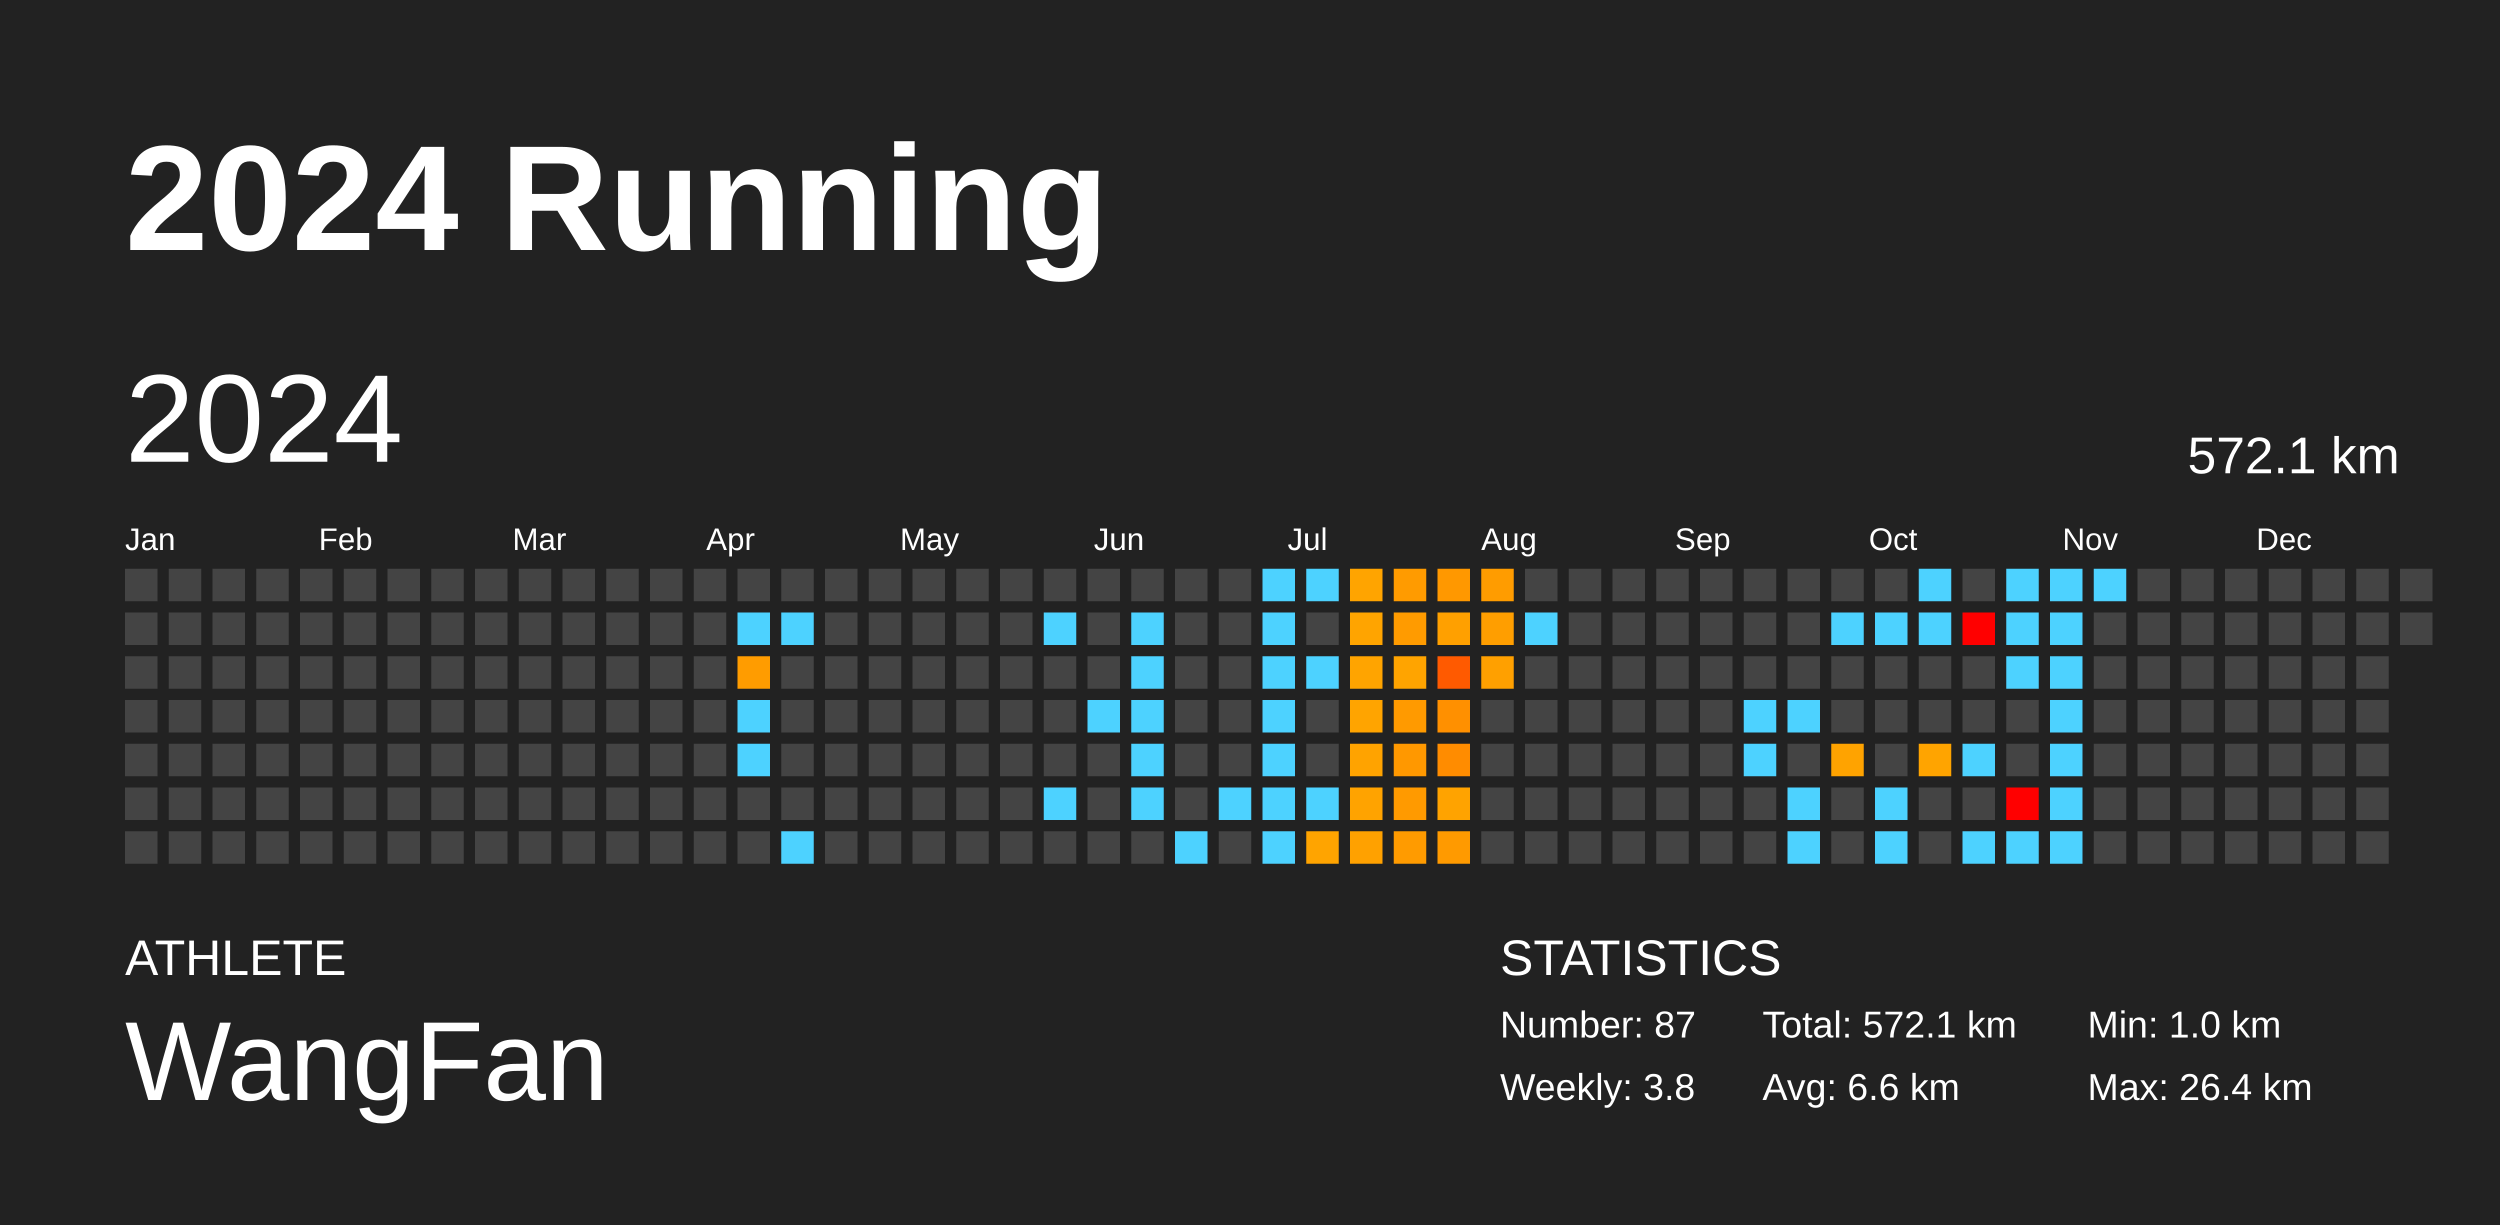
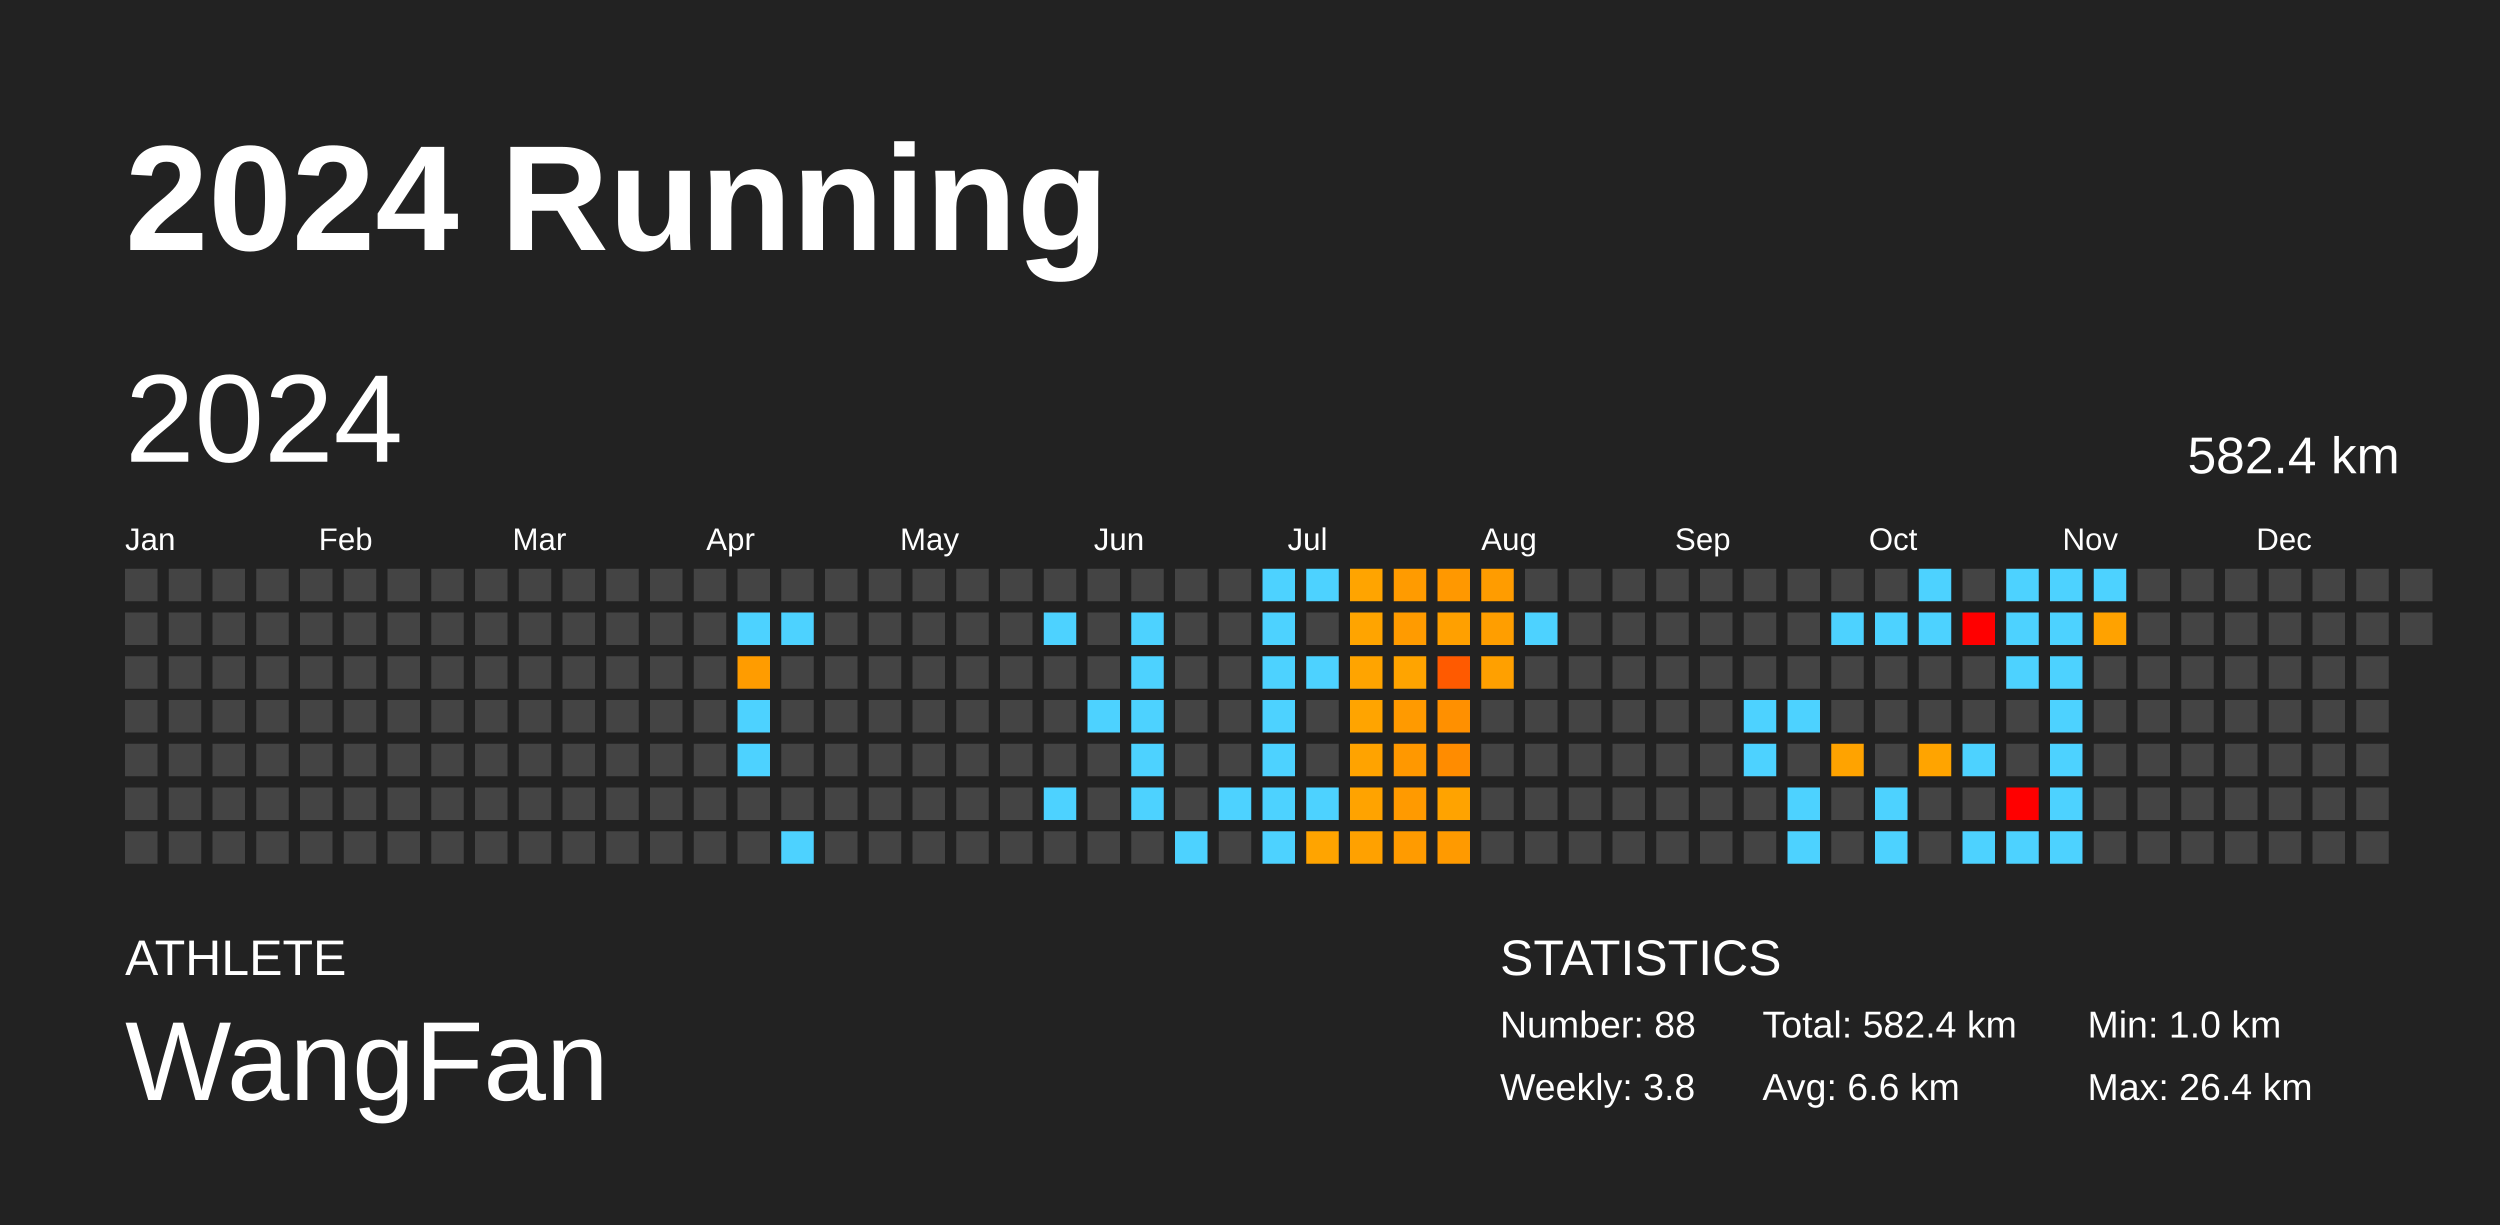
<svg xmlns="http://www.w3.org/2000/svg" baseProfile="full" height="98mm" version="1.1" viewBox="0,0,200,98" width="200mm">
  <defs />
  <rect fill="#222222" height="98" width="200" x="0" y="0" />
  <text fill="#FFFFFF" style="font-size:12px; font-family:Arial; font-weight:bold;" x="10" y="20">2024 Running</text>
  <text fill="#FFFFFF" style="font-size:4px; font-family:Arial" x="10" y="78">ATHLETE</text>
  <text fill="#FFFFFF" style="font-size:9px; font-family:Arial" x="10" y="88">WangFan</text>
  <text fill="#FFFFFF" style="font-size:4px; font-family:Arial" x="120" y="78">STATISTICS</text>
-   <text fill="#FFFFFF" style="font-size:3px; font-family:Arial" x="120" y="83">Number: 87</text>
+   <text fill="#FFFFFF" style="font-size:3px; font-family:Arial" x="120" y="83">Number: 88</text>
  <text fill="#FFFFFF" style="font-size:3px; font-family:Arial" x="120" y="88">Weekly: 3.8</text>
-   <text fill="#FFFFFF" style="font-size:3px; font-family:Arial" x="141" y="83">Total: 572.1 km</text>
+   <text fill="#FFFFFF" style="font-size:3px; font-family:Arial" x="141" y="83">Total: 582.4 km</text>
  <text fill="#FFFFFF" style="font-size:3px; font-family:Arial" x="141" y="88">Avg: 6.6 km</text>
  <text fill="#FFFFFF" style="font-size:3px; font-family:Arial" x="167" y="83">Min: 1.0 km</text>
  <text fill="#FFFFFF" style="font-size:3px; font-family:Arial" x="167" y="88">Max: 26.4 km</text>
  <text dominant-baseline="hanging" fill="#FFFFFF" style="font-size:10.0px; font-family:Arial;" x="10" y="30">2024</text>
-   <text dominant-baseline="hanging" fill="#FFFFFF" style="font-size:4.125px; font-family:Arial;" x="175" y="35">572.1 km</text>
+   <text dominant-baseline="hanging" fill="#FFFFFF" style="font-size:4.125px; font-family:Arial;" x="175" y="35">582.4 km</text>
  <text fill="#FFFFFF" style="font-size:2.5px; font-family:Arial" x="10.0" y="44">Jan</text>
  <text fill="#FFFFFF" style="font-size:2.5px; font-family:Arial" x="25.5" y="44">Feb</text>
  <text fill="#FFFFFF" style="font-size:2.5px; font-family:Arial" x="41.0" y="44">Mar</text>
  <text fill="#FFFFFF" style="font-size:2.5px; font-family:Arial" x="56.5" y="44">Apr</text>
  <text fill="#FFFFFF" style="font-size:2.5px; font-family:Arial" x="72.0" y="44">May</text>
  <text fill="#FFFFFF" style="font-size:2.5px; font-family:Arial" x="87.5" y="44">Jun</text>
  <text fill="#FFFFFF" style="font-size:2.5px; font-family:Arial" x="103.0" y="44">Jul</text>
  <text fill="#FFFFFF" style="font-size:2.5px; font-family:Arial" x="118.5" y="44">Aug</text>
  <text fill="#FFFFFF" style="font-size:2.5px; font-family:Arial" x="134.0" y="44">Sep</text>
  <text fill="#FFFFFF" style="font-size:2.5px; font-family:Arial" x="149.5" y="44">Oct</text>
  <text fill="#FFFFFF" style="font-size:2.5px; font-family:Arial" x="165.0" y="44">Nov</text>
  <text fill="#FFFFFF" style="font-size:2.5px; font-family:Arial" x="180.5" y="44">Dec</text>
  <rect fill="#444444" height="2.6" width="2.6" x="10.0" y="45.5" />
  <rect fill="#444444" height="2.6" width="2.6" x="10.0" y="49.0" />
  <rect fill="#444444" height="2.6" width="2.6" x="10.0" y="52.5" />
  <rect fill="#444444" height="2.6" width="2.6" x="10.0" y="56.0" />
  <rect fill="#444444" height="2.6" width="2.6" x="10.0" y="59.5" />
  <rect fill="#444444" height="2.6" width="2.6" x="10.0" y="63.0" />
  <rect fill="#444444" height="2.6" width="2.6" x="10.0" y="66.5" />
  <rect fill="#444444" height="2.6" width="2.6" x="13.5" y="45.5" />
  <rect fill="#444444" height="2.6" width="2.6" x="13.5" y="49.0" />
  <rect fill="#444444" height="2.6" width="2.6" x="13.5" y="52.5" />
  <rect fill="#444444" height="2.6" width="2.6" x="13.5" y="56.0" />
  <rect fill="#444444" height="2.6" width="2.6" x="13.5" y="59.5" />
  <rect fill="#444444" height="2.6" width="2.6" x="13.5" y="63.0" />
  <rect fill="#444444" height="2.6" width="2.6" x="13.5" y="66.5" />
  <rect fill="#444444" height="2.6" width="2.6" x="17.0" y="45.5" />
  <rect fill="#444444" height="2.6" width="2.6" x="17.0" y="49.0" />
  <rect fill="#444444" height="2.6" width="2.6" x="17.0" y="52.5" />
  <rect fill="#444444" height="2.6" width="2.6" x="17.0" y="56.0" />
  <rect fill="#444444" height="2.6" width="2.6" x="17.0" y="59.5" />
  <rect fill="#444444" height="2.6" width="2.6" x="17.0" y="63.0" />
  <rect fill="#444444" height="2.6" width="2.6" x="17.0" y="66.5" />
  <rect fill="#444444" height="2.6" width="2.6" x="20.5" y="45.5" />
  <rect fill="#444444" height="2.6" width="2.6" x="20.5" y="49.0" />
  <rect fill="#444444" height="2.6" width="2.6" x="20.5" y="52.5" />
  <rect fill="#444444" height="2.6" width="2.6" x="20.5" y="56.0" />
  <rect fill="#444444" height="2.6" width="2.6" x="20.5" y="59.5" />
  <rect fill="#444444" height="2.6" width="2.6" x="20.5" y="63.0" />
  <rect fill="#444444" height="2.6" width="2.6" x="20.5" y="66.5" />
  <rect fill="#444444" height="2.6" width="2.6" x="24.0" y="45.5" />
  <rect fill="#444444" height="2.6" width="2.6" x="24.0" y="49.0" />
  <rect fill="#444444" height="2.6" width="2.6" x="24.0" y="52.5" />
  <rect fill="#444444" height="2.6" width="2.6" x="24.0" y="56.0" />
  <rect fill="#444444" height="2.6" width="2.6" x="24.0" y="59.5" />
  <rect fill="#444444" height="2.6" width="2.6" x="24.0" y="63.0" />
  <rect fill="#444444" height="2.6" width="2.6" x="24.0" y="66.5" />
  <rect fill="#444444" height="2.6" width="2.6" x="27.5" y="45.5" />
  <rect fill="#444444" height="2.6" width="2.6" x="27.5" y="49.0" />
  <rect fill="#444444" height="2.6" width="2.6" x="27.5" y="52.5" />
  <rect fill="#444444" height="2.6" width="2.6" x="27.5" y="56.0" />
  <rect fill="#444444" height="2.6" width="2.6" x="27.5" y="59.5" />
  <rect fill="#444444" height="2.6" width="2.6" x="27.5" y="63.0" />
  <rect fill="#444444" height="2.6" width="2.6" x="27.5" y="66.5" />
  <rect fill="#444444" height="2.6" width="2.6" x="31.0" y="45.5" />
  <rect fill="#444444" height="2.6" width="2.6" x="31.0" y="49.0" />
  <rect fill="#444444" height="2.6" width="2.6" x="31.0" y="52.5" />
  <rect fill="#444444" height="2.6" width="2.6" x="31.0" y="56.0" />
  <rect fill="#444444" height="2.6" width="2.6" x="31.0" y="59.5" />
  <rect fill="#444444" height="2.6" width="2.6" x="31.0" y="63.0" />
  <rect fill="#444444" height="2.6" width="2.6" x="31.0" y="66.5" />
  <rect fill="#444444" height="2.6" width="2.6" x="34.5" y="45.5" />
  <rect fill="#444444" height="2.6" width="2.6" x="34.5" y="49.0" />
  <rect fill="#444444" height="2.6" width="2.6" x="34.5" y="52.5" />
  <rect fill="#444444" height="2.6" width="2.6" x="34.5" y="56.0" />
  <rect fill="#444444" height="2.6" width="2.6" x="34.5" y="59.5" />
  <rect fill="#444444" height="2.6" width="2.6" x="34.5" y="63.0" />
  <rect fill="#444444" height="2.6" width="2.6" x="34.5" y="66.5" />
  <rect fill="#444444" height="2.6" width="2.6" x="38.0" y="45.5" />
  <rect fill="#444444" height="2.6" width="2.6" x="38.0" y="49.0" />
  <rect fill="#444444" height="2.6" width="2.6" x="38.0" y="52.5" />
  <rect fill="#444444" height="2.6" width="2.6" x="38.0" y="56.0" />
  <rect fill="#444444" height="2.6" width="2.6" x="38.0" y="59.5" />
  <rect fill="#444444" height="2.6" width="2.6" x="38.0" y="63.0" />
  <rect fill="#444444" height="2.6" width="2.6" x="38.0" y="66.5" />
  <rect fill="#444444" height="2.6" width="2.6" x="41.5" y="45.5" />
  <rect fill="#444444" height="2.6" width="2.6" x="41.5" y="49.0" />
  <rect fill="#444444" height="2.6" width="2.6" x="41.5" y="52.5" />
  <rect fill="#444444" height="2.6" width="2.6" x="41.5" y="56.0" />
  <rect fill="#444444" height="2.6" width="2.6" x="41.5" y="59.5" />
  <rect fill="#444444" height="2.6" width="2.6" x="41.5" y="63.0" />
  <rect fill="#444444" height="2.6" width="2.6" x="41.5" y="66.5" />
  <rect fill="#444444" height="2.6" width="2.6" x="45.0" y="45.5" />
  <rect fill="#444444" height="2.6" width="2.6" x="45.0" y="49.0" />
  <rect fill="#444444" height="2.6" width="2.6" x="45.0" y="52.5" />
  <rect fill="#444444" height="2.6" width="2.6" x="45.0" y="56.0" />
  <rect fill="#444444" height="2.6" width="2.6" x="45.0" y="59.5" />
  <rect fill="#444444" height="2.6" width="2.6" x="45.0" y="63.0" />
  <rect fill="#444444" height="2.6" width="2.6" x="45.0" y="66.5" />
  <rect fill="#444444" height="2.6" width="2.6" x="48.5" y="45.5" />
  <rect fill="#444444" height="2.6" width="2.6" x="48.5" y="49.0" />
  <rect fill="#444444" height="2.6" width="2.6" x="48.5" y="52.5" />
  <rect fill="#444444" height="2.6" width="2.6" x="48.5" y="56.0" />
  <rect fill="#444444" height="2.6" width="2.6" x="48.5" y="59.5" />
  <rect fill="#444444" height="2.6" width="2.6" x="48.5" y="63.0" />
  <rect fill="#444444" height="2.6" width="2.6" x="48.5" y="66.5" />
  <rect fill="#444444" height="2.6" width="2.6" x="52.0" y="45.5" />
  <rect fill="#444444" height="2.6" width="2.6" x="52.0" y="49.0" />
  <rect fill="#444444" height="2.6" width="2.6" x="52.0" y="52.5" />
  <rect fill="#444444" height="2.6" width="2.6" x="52.0" y="56.0" />
  <rect fill="#444444" height="2.6" width="2.6" x="52.0" y="59.5" />
  <rect fill="#444444" height="2.6" width="2.6" x="52.0" y="63.0" />
  <rect fill="#444444" height="2.6" width="2.6" x="52.0" y="66.5" />
  <rect fill="#444444" height="2.6" width="2.6" x="55.5" y="45.5" />
  <rect fill="#444444" height="2.6" width="2.6" x="55.5" y="49.0" />
  <rect fill="#444444" height="2.6" width="2.6" x="55.5" y="52.5" />
  <rect fill="#444444" height="2.6" width="2.6" x="55.5" y="56.0" />
  <rect fill="#444444" height="2.6" width="2.6" x="55.5" y="59.5" />
  <rect fill="#444444" height="2.6" width="2.6" x="55.5" y="63.0" />
  <rect fill="#444444" height="2.6" width="2.6" x="55.5" y="66.5" />
  <rect fill="#444444" height="2.6" width="2.6" x="59.0" y="45.5" />
  <rect fill="#4dd2ff" height="2.6" width="2.6" x="59.0" y="49.0" />
  <rect fill="#ff9c00" height="2.6" width="2.6" x="59.0" y="52.5" />
  <rect fill="#4dd2ff" height="2.6" width="2.6" x="59.0" y="56.0" />
  <rect fill="#4dd2ff" height="2.6" width="2.6" x="59.0" y="59.5" />
  <rect fill="#444444" height="2.6" width="2.6" x="59.0" y="63.0" />
  <rect fill="#444444" height="2.6" width="2.6" x="59.0" y="66.5" />
  <rect fill="#444444" height="2.6" width="2.6" x="62.5" y="45.5" />
  <rect fill="#4dd2ff" height="2.6" width="2.6" x="62.5" y="49.0" />
  <rect fill="#444444" height="2.6" width="2.6" x="62.5" y="52.5" />
  <rect fill="#444444" height="2.6" width="2.6" x="62.5" y="56.0" />
  <rect fill="#444444" height="2.6" width="2.6" x="62.5" y="59.5" />
  <rect fill="#444444" height="2.6" width="2.6" x="62.5" y="63.0" />
  <rect fill="#4dd2ff" height="2.6" width="2.6" x="62.5" y="66.5" />
  <rect fill="#444444" height="2.6" width="2.6" x="66.0" y="45.5" />
  <rect fill="#444444" height="2.6" width="2.6" x="66.0" y="49.0" />
  <rect fill="#444444" height="2.6" width="2.6" x="66.0" y="52.5" />
  <rect fill="#444444" height="2.6" width="2.6" x="66.0" y="56.0" />
  <rect fill="#444444" height="2.6" width="2.6" x="66.0" y="59.5" />
  <rect fill="#444444" height="2.6" width="2.6" x="66.0" y="63.0" />
  <rect fill="#444444" height="2.6" width="2.6" x="66.0" y="66.5" />
  <rect fill="#444444" height="2.6" width="2.6" x="69.5" y="45.5" />
  <rect fill="#444444" height="2.6" width="2.6" x="69.5" y="49.0" />
  <rect fill="#444444" height="2.6" width="2.6" x="69.5" y="52.5" />
  <rect fill="#444444" height="2.6" width="2.6" x="69.5" y="56.0" />
  <rect fill="#444444" height="2.6" width="2.6" x="69.5" y="59.5" />
  <rect fill="#444444" height="2.6" width="2.6" x="69.5" y="63.0" />
  <rect fill="#444444" height="2.6" width="2.6" x="69.5" y="66.5" />
  <rect fill="#444444" height="2.6" width="2.6" x="73.0" y="45.5" />
  <rect fill="#444444" height="2.6" width="2.6" x="73.0" y="49.0" />
  <rect fill="#444444" height="2.6" width="2.6" x="73.0" y="52.5" />
  <rect fill="#444444" height="2.6" width="2.6" x="73.0" y="56.0" />
  <rect fill="#444444" height="2.6" width="2.6" x="73.0" y="59.5" />
  <rect fill="#444444" height="2.6" width="2.6" x="73.0" y="63.0" />
  <rect fill="#444444" height="2.6" width="2.6" x="73.0" y="66.5" />
  <rect fill="#444444" height="2.6" width="2.6" x="76.5" y="45.5" />
  <rect fill="#444444" height="2.6" width="2.6" x="76.5" y="49.0" />
  <rect fill="#444444" height="2.6" width="2.6" x="76.5" y="52.5" />
  <rect fill="#444444" height="2.6" width="2.6" x="76.5" y="56.0" />
  <rect fill="#444444" height="2.6" width="2.6" x="76.5" y="59.5" />
  <rect fill="#444444" height="2.6" width="2.6" x="76.5" y="63.0" />
  <rect fill="#444444" height="2.6" width="2.6" x="76.5" y="66.5" />
  <rect fill="#444444" height="2.6" width="2.6" x="80.0" y="45.5" />
  <rect fill="#444444" height="2.6" width="2.6" x="80.0" y="49.0" />
  <rect fill="#444444" height="2.6" width="2.6" x="80.0" y="52.5" />
  <rect fill="#444444" height="2.6" width="2.6" x="80.0" y="56.0" />
  <rect fill="#444444" height="2.6" width="2.6" x="80.0" y="59.5" />
  <rect fill="#444444" height="2.6" width="2.6" x="80.0" y="63.0" />
  <rect fill="#444444" height="2.6" width="2.6" x="80.0" y="66.5" />
  <rect fill="#444444" height="2.6" width="2.6" x="83.5" y="45.5" />
  <rect fill="#4dd2ff" height="2.6" width="2.6" x="83.5" y="49.0" />
  <rect fill="#444444" height="2.6" width="2.6" x="83.5" y="52.5" />
  <rect fill="#444444" height="2.6" width="2.6" x="83.5" y="56.0" />
  <rect fill="#444444" height="2.6" width="2.6" x="83.5" y="59.5" />
  <rect fill="#4dd2ff" height="2.6" width="2.6" x="83.5" y="63.0" />
  <rect fill="#444444" height="2.6" width="2.6" x="83.5" y="66.5" />
  <rect fill="#444444" height="2.6" width="2.6" x="87.0" y="45.5" />
  <rect fill="#444444" height="2.6" width="2.6" x="87.0" y="49.0" />
  <rect fill="#444444" height="2.6" width="2.6" x="87.0" y="52.5" />
  <rect fill="#4dd2ff" height="2.6" width="2.6" x="87.0" y="56.0" />
  <rect fill="#444444" height="2.6" width="2.6" x="87.0" y="59.5" />
  <rect fill="#444444" height="2.6" width="2.6" x="87.0" y="63.0" />
  <rect fill="#444444" height="2.6" width="2.6" x="87.0" y="66.5" />
  <rect fill="#444444" height="2.6" width="2.6" x="90.5" y="45.5" />
  <rect fill="#4dd2ff" height="2.6" width="2.6" x="90.5" y="49.0" />
  <rect fill="#4dd2ff" height="2.6" width="2.6" x="90.5" y="52.5" />
  <rect fill="#4dd2ff" height="2.6" width="2.6" x="90.5" y="56.0" />
  <rect fill="#4dd2ff" height="2.6" width="2.6" x="90.5" y="59.5" />
  <rect fill="#4dd2ff" height="2.6" width="2.6" x="90.5" y="63.0" />
  <rect fill="#444444" height="2.6" width="2.6" x="90.5" y="66.5" />
  <rect fill="#444444" height="2.6" width="2.6" x="94.0" y="45.5" />
  <rect fill="#444444" height="2.6" width="2.6" x="94.0" y="49.0" />
  <rect fill="#444444" height="2.6" width="2.6" x="94.0" y="52.5" />
  <rect fill="#444444" height="2.6" width="2.6" x="94.0" y="56.0" />
  <rect fill="#444444" height="2.6" width="2.6" x="94.0" y="59.5" />
  <rect fill="#444444" height="2.6" width="2.6" x="94.0" y="63.0" />
  <rect fill="#4dd2ff" height="2.6" width="2.6" x="94.0" y="66.5" />
  <rect fill="#444444" height="2.6" width="2.6" x="97.5" y="45.5" />
  <rect fill="#444444" height="2.6" width="2.6" x="97.5" y="49.0" />
  <rect fill="#444444" height="2.6" width="2.6" x="97.5" y="52.5" />
  <rect fill="#444444" height="2.6" width="2.6" x="97.5" y="56.0" />
  <rect fill="#444444" height="2.6" width="2.6" x="97.5" y="59.5" />
  <rect fill="#4dd2ff" height="2.6" width="2.6" x="97.5" y="63.0" />
  <rect fill="#444444" height="2.6" width="2.6" x="97.5" y="66.5" />
  <rect fill="#4dd2ff" height="2.6" width="2.6" x="101.0" y="45.5" />
  <rect fill="#4dd2ff" height="2.6" width="2.6" x="101.0" y="49.0" />
  <rect fill="#4dd2ff" height="2.6" width="2.6" x="101.0" y="52.5" />
  <rect fill="#4dd2ff" height="2.6" width="2.6" x="101.0" y="56.0" />
  <rect fill="#4dd2ff" height="2.6" width="2.6" x="101.0" y="59.5" />
  <rect fill="#4dd2ff" height="2.6" width="2.6" x="101.0" y="63.0" />
  <rect fill="#4dd2ff" height="2.6" width="2.6" x="101.0" y="66.5" />
  <rect fill="#4dd2ff" height="2.6" width="2.6" x="104.5" y="45.5" />
  <rect fill="#444444" height="2.6" width="2.6" x="104.5" y="49.0" />
  <rect fill="#4dd2ff" height="2.6" width="2.6" x="104.5" y="52.5" />
  <rect fill="#444444" height="2.6" width="2.6" x="104.5" y="56.0" />
  <rect fill="#444444" height="2.6" width="2.6" x="104.5" y="59.5" />
  <rect fill="#4dd2ff" height="2.6" width="2.6" x="104.5" y="63.0" />
  <rect fill="#ffa400" height="2.6" width="2.6" x="104.5" y="66.5" />
  <rect fill="#ffa400" height="2.6" width="2.6" x="108.0" y="45.5" />
  <rect fill="#ffa400" height="2.6" width="2.6" x="108.0" y="49.0" />
  <rect fill="#ffa400" height="2.6" width="2.6" x="108.0" y="52.5" />
  <rect fill="#ffa400" height="2.6" width="2.6" x="108.0" y="56.0" />
  <rect fill="#ffa300" height="2.6" width="2.6" x="108.0" y="59.5" />
  <rect fill="#ffa300" height="2.6" width="2.6" x="108.0" y="63.0" />
  <rect fill="#ffa100" height="2.6" width="2.6" x="108.0" y="66.5" />
  <rect fill="#ff9b00" height="2.6" width="2.6" x="111.5" y="45.5" />
  <rect fill="#ff9b00" height="2.6" width="2.6" x="111.5" y="49.0" />
  <rect fill="#ffa400" height="2.6" width="2.6" x="111.5" y="52.5" />
  <rect fill="#ff9a00" height="2.6" width="2.6" x="111.5" y="56.0" />
  <rect fill="#ff9800" height="2.6" width="2.6" x="111.5" y="59.5" />
  <rect fill="#ff9a00" height="2.6" width="2.6" x="111.5" y="63.0" />
  <rect fill="#ff9b00" height="2.6" width="2.6" x="111.5" y="66.5" />
  <rect fill="#ff9800" height="2.6" width="2.6" x="115.0" y="45.5" />
  <rect fill="#ffa000" height="2.6" width="2.6" x="115.0" y="49.0" />
  <rect fill="#ff5a00" height="2.6" width="2.6" x="115.0" y="52.5" />
  <rect fill="#ff9000" height="2.6" width="2.6" x="115.0" y="56.0" />
  <rect fill="#ff8c00" height="2.6" width="2.6" x="115.0" y="59.5" />
  <rect fill="#ffa300" height="2.6" width="2.6" x="115.0" y="63.0" />
  <rect fill="#ff9a00" height="2.6" width="2.6" x="115.0" y="66.5" />
  <rect fill="#ff9c00" height="2.6" width="2.6" x="118.5" y="45.5" />
  <rect fill="#ff9e00" height="2.6" width="2.6" x="118.5" y="49.0" />
  <rect fill="#ffa000" height="2.6" width="2.6" x="118.5" y="52.5" />
  <rect fill="#444444" height="2.6" width="2.6" x="118.5" y="56.0" />
  <rect fill="#444444" height="2.6" width="2.6" x="118.5" y="59.5" />
  <rect fill="#444444" height="2.6" width="2.6" x="118.5" y="63.0" />
  <rect fill="#444444" height="2.6" width="2.6" x="118.5" y="66.5" />
  <rect fill="#444444" height="2.6" width="2.6" x="122.0" y="45.5" />
  <rect fill="#4dd2ff" height="2.6" width="2.6" x="122.0" y="49.0" />
  <rect fill="#444444" height="2.6" width="2.6" x="122.0" y="52.5" />
  <rect fill="#444444" height="2.6" width="2.6" x="122.0" y="56.0" />
  <rect fill="#444444" height="2.6" width="2.6" x="122.0" y="59.5" />
  <rect fill="#444444" height="2.6" width="2.6" x="122.0" y="63.0" />
  <rect fill="#444444" height="2.6" width="2.6" x="122.0" y="66.5" />
  <rect fill="#444444" height="2.6" width="2.6" x="125.5" y="45.5" />
  <rect fill="#444444" height="2.6" width="2.6" x="125.5" y="49.0" />
  <rect fill="#444444" height="2.6" width="2.6" x="125.5" y="52.5" />
  <rect fill="#444444" height="2.6" width="2.6" x="125.5" y="56.0" />
  <rect fill="#444444" height="2.6" width="2.6" x="125.5" y="59.5" />
  <rect fill="#444444" height="2.6" width="2.6" x="125.5" y="63.0" />
  <rect fill="#444444" height="2.6" width="2.6" x="125.5" y="66.5" />
  <rect fill="#444444" height="2.6" width="2.6" x="129.0" y="45.5" />
  <rect fill="#444444" height="2.6" width="2.6" x="129.0" y="49.0" />
  <rect fill="#444444" height="2.6" width="2.6" x="129.0" y="52.5" />
  <rect fill="#444444" height="2.6" width="2.6" x="129.0" y="56.0" />
  <rect fill="#444444" height="2.6" width="2.6" x="129.0" y="59.5" />
  <rect fill="#444444" height="2.6" width="2.6" x="129.0" y="63.0" />
  <rect fill="#444444" height="2.6" width="2.6" x="129.0" y="66.5" />
  <rect fill="#444444" height="2.6" width="2.6" x="132.5" y="45.5" />
  <rect fill="#444444" height="2.6" width="2.6" x="132.5" y="49.0" />
  <rect fill="#444444" height="2.6" width="2.6" x="132.5" y="52.5" />
  <rect fill="#444444" height="2.6" width="2.6" x="132.5" y="56.0" />
  <rect fill="#444444" height="2.6" width="2.6" x="132.5" y="59.5" />
  <rect fill="#444444" height="2.6" width="2.6" x="132.5" y="63.0" />
  <rect fill="#444444" height="2.6" width="2.6" x="132.5" y="66.5" />
  <rect fill="#444444" height="2.6" width="2.6" x="136.0" y="45.5" />
  <rect fill="#444444" height="2.6" width="2.6" x="136.0" y="49.0" />
  <rect fill="#444444" height="2.6" width="2.6" x="136.0" y="52.5" />
  <rect fill="#444444" height="2.6" width="2.6" x="136.0" y="56.0" />
  <rect fill="#444444" height="2.6" width="2.6" x="136.0" y="59.5" />
  <rect fill="#444444" height="2.6" width="2.6" x="136.0" y="63.0" />
  <rect fill="#444444" height="2.6" width="2.6" x="136.0" y="66.5" />
  <rect fill="#444444" height="2.6" width="2.6" x="139.5" y="45.5" />
  <rect fill="#444444" height="2.6" width="2.6" x="139.5" y="49.0" />
  <rect fill="#444444" height="2.6" width="2.6" x="139.5" y="52.5" />
  <rect fill="#4dd2ff" height="2.6" width="2.6" x="139.5" y="56.0" />
  <rect fill="#4dd2ff" height="2.6" width="2.6" x="139.5" y="59.5" />
  <rect fill="#444444" height="2.6" width="2.6" x="139.5" y="63.0" />
  <rect fill="#444444" height="2.6" width="2.6" x="139.5" y="66.5" />
  <rect fill="#444444" height="2.6" width="2.6" x="143.0" y="45.5" />
  <rect fill="#444444" height="2.6" width="2.6" x="143.0" y="49.0" />
  <rect fill="#444444" height="2.6" width="2.6" x="143.0" y="52.5" />
  <rect fill="#4dd2ff" height="2.6" width="2.6" x="143.0" y="56.0" />
  <rect fill="#444444" height="2.6" width="2.6" x="143.0" y="59.5" />
  <rect fill="#4dd2ff" height="2.6" width="2.6" x="143.0" y="63.0" />
  <rect fill="#4dd2ff" height="2.6" width="2.6" x="143.0" y="66.5" />
  <rect fill="#444444" height="2.6" width="2.6" x="146.5" y="45.5" />
  <rect fill="#4dd2ff" height="2.6" width="2.6" x="146.5" y="49.0" />
  <rect fill="#444444" height="2.6" width="2.6" x="146.5" y="52.5" />
  <rect fill="#444444" height="2.6" width="2.6" x="146.5" y="56.0" />
  <rect fill="#ffa300" height="2.6" width="2.6" x="146.5" y="59.5" />
  <rect fill="#444444" height="2.6" width="2.6" x="146.5" y="63.0" />
  <rect fill="#444444" height="2.6" width="2.6" x="146.5" y="66.5" />
  <rect fill="#444444" height="2.6" width="2.6" x="150.0" y="45.5" />
  <rect fill="#4dd2ff" height="2.6" width="2.6" x="150.0" y="49.0" />
  <rect fill="#444444" height="2.6" width="2.6" x="150.0" y="52.5" />
  <rect fill="#444444" height="2.6" width="2.6" x="150.0" y="56.0" />
  <rect fill="#444444" height="2.6" width="2.6" x="150.0" y="59.5" />
  <rect fill="#4dd2ff" height="2.6" width="2.6" x="150.0" y="63.0" />
  <rect fill="#4dd2ff" height="2.6" width="2.6" x="150.0" y="66.5" />
  <rect fill="#4dd2ff" height="2.6" width="2.6" x="153.5" y="45.5" />
  <rect fill="#4dd2ff" height="2.6" width="2.6" x="153.5" y="49.0" />
  <rect fill="#444444" height="2.6" width="2.6" x="153.5" y="52.5" />
  <rect fill="#444444" height="2.6" width="2.6" x="153.5" y="56.0" />
  <rect fill="#ffa400" height="2.6" width="2.6" x="153.5" y="59.5" />
  <rect fill="#444444" height="2.6" width="2.6" x="153.5" y="63.0" />
  <rect fill="#444444" height="2.6" width="2.6" x="153.5" y="66.5" />
  <rect fill="#444444" height="2.6" width="2.6" x="157.0" y="45.5" />
  <rect fill="red" height="2.6" width="2.6" x="157.0" y="49.0" />
  <rect fill="#444444" height="2.6" width="2.6" x="157.0" y="52.5" />
  <rect fill="#444444" height="2.6" width="2.6" x="157.0" y="56.0" />
  <rect fill="#4dd2ff" height="2.6" width="2.6" x="157.0" y="59.5" />
  <rect fill="#444444" height="2.6" width="2.6" x="157.0" y="63.0" />
  <rect fill="#4dd2ff" height="2.6" width="2.6" x="157.0" y="66.5" />
  <rect fill="#4dd2ff" height="2.6" width="2.6" x="160.5" y="45.5" />
  <rect fill="#4dd2ff" height="2.6" width="2.6" x="160.5" y="49.0" />
  <rect fill="#4dd2ff" height="2.6" width="2.6" x="160.5" y="52.5" />
  <rect fill="#444444" height="2.6" width="2.6" x="160.5" y="56.0" />
  <rect fill="#444444" height="2.6" width="2.6" x="160.5" y="59.5" />
  <rect fill="red" height="2.6" width="2.6" x="160.5" y="63.0" />
  <rect fill="#4dd2ff" height="2.6" width="2.6" x="160.5" y="66.5" />
  <rect fill="#4dd2ff" height="2.6" width="2.6" x="164.0" y="45.5" />
  <rect fill="#4dd2ff" height="2.6" width="2.6" x="164.0" y="49.0" />
  <rect fill="#4dd2ff" height="2.6" width="2.6" x="164.0" y="52.5" />
  <rect fill="#4dd2ff" height="2.6" width="2.6" x="164.0" y="56.0" />
  <rect fill="#4dd2ff" height="2.6" width="2.6" x="164.0" y="59.5" />
  <rect fill="#4dd2ff" height="2.6" width="2.6" x="164.0" y="63.0" />
  <rect fill="#4dd2ff" height="2.6" width="2.6" x="164.0" y="66.5" />
  <rect fill="#4dd2ff" height="2.6" width="2.6" x="167.5" y="45.5" />
-   <rect fill="#444444" height="2.6" width="2.6" x="167.5" y="49.0" />
+   <rect fill="#ffa200" height="2.6" width="2.6" x="167.5" y="49.0" />
  <rect fill="#444444" height="2.6" width="2.6" x="167.5" y="52.5" />
  <rect fill="#444444" height="2.6" width="2.6" x="167.5" y="56.0" />
  <rect fill="#444444" height="2.6" width="2.6" x="167.5" y="59.5" />
  <rect fill="#444444" height="2.6" width="2.6" x="167.5" y="63.0" />
  <rect fill="#444444" height="2.6" width="2.6" x="167.5" y="66.5" />
  <rect fill="#444444" height="2.6" width="2.6" x="171.0" y="45.5" />
  <rect fill="#444444" height="2.6" width="2.6" x="171.0" y="49.0" />
  <rect fill="#444444" height="2.6" width="2.6" x="171.0" y="52.5" />
  <rect fill="#444444" height="2.6" width="2.6" x="171.0" y="56.0" />
  <rect fill="#444444" height="2.6" width="2.6" x="171.0" y="59.5" />
  <rect fill="#444444" height="2.6" width="2.6" x="171.0" y="63.0" />
  <rect fill="#444444" height="2.6" width="2.6" x="171.0" y="66.5" />
  <rect fill="#444444" height="2.6" width="2.6" x="174.5" y="45.5" />
  <rect fill="#444444" height="2.6" width="2.6" x="174.5" y="49.0" />
  <rect fill="#444444" height="2.6" width="2.6" x="174.5" y="52.5" />
  <rect fill="#444444" height="2.6" width="2.6" x="174.5" y="56.0" />
  <rect fill="#444444" height="2.6" width="2.6" x="174.5" y="59.5" />
  <rect fill="#444444" height="2.6" width="2.6" x="174.5" y="63.0" />
  <rect fill="#444444" height="2.6" width="2.6" x="174.5" y="66.5" />
  <rect fill="#444444" height="2.6" width="2.6" x="178.0" y="45.5" />
  <rect fill="#444444" height="2.6" width="2.6" x="178.0" y="49.0" />
  <rect fill="#444444" height="2.6" width="2.6" x="178.0" y="52.5" />
  <rect fill="#444444" height="2.6" width="2.6" x="178.0" y="56.0" />
  <rect fill="#444444" height="2.6" width="2.6" x="178.0" y="59.5" />
  <rect fill="#444444" height="2.6" width="2.6" x="178.0" y="63.0" />
  <rect fill="#444444" height="2.6" width="2.6" x="178.0" y="66.5" />
  <rect fill="#444444" height="2.6" width="2.6" x="181.5" y="45.5" />
  <rect fill="#444444" height="2.6" width="2.6" x="181.5" y="49.0" />
  <rect fill="#444444" height="2.6" width="2.6" x="181.5" y="52.5" />
  <rect fill="#444444" height="2.6" width="2.6" x="181.5" y="56.0" />
  <rect fill="#444444" height="2.6" width="2.6" x="181.5" y="59.5" />
  <rect fill="#444444" height="2.6" width="2.6" x="181.5" y="63.0" />
  <rect fill="#444444" height="2.6" width="2.6" x="181.5" y="66.5" />
  <rect fill="#444444" height="2.6" width="2.6" x="185.0" y="45.5" />
  <rect fill="#444444" height="2.6" width="2.6" x="185.0" y="49.0" />
  <rect fill="#444444" height="2.6" width="2.6" x="185.0" y="52.5" />
  <rect fill="#444444" height="2.6" width="2.6" x="185.0" y="56.0" />
  <rect fill="#444444" height="2.6" width="2.6" x="185.0" y="59.5" />
  <rect fill="#444444" height="2.6" width="2.6" x="185.0" y="63.0" />
  <rect fill="#444444" height="2.6" width="2.6" x="185.0" y="66.5" />
  <rect fill="#444444" height="2.6" width="2.6" x="188.5" y="45.5" />
  <rect fill="#444444" height="2.6" width="2.6" x="188.5" y="49.0" />
  <rect fill="#444444" height="2.6" width="2.6" x="188.5" y="52.5" />
  <rect fill="#444444" height="2.6" width="2.6" x="188.5" y="56.0" />
  <rect fill="#444444" height="2.6" width="2.6" x="188.5" y="59.5" />
  <rect fill="#444444" height="2.6" width="2.6" x="188.5" y="63.0" />
  <rect fill="#444444" height="2.6" width="2.6" x="188.5" y="66.5" />
  <rect fill="#444444" height="2.6" width="2.6" x="192.0" y="45.5" />
  <rect fill="#444444" height="2.6" width="2.6" x="192.0" y="49.0" />
</svg>
